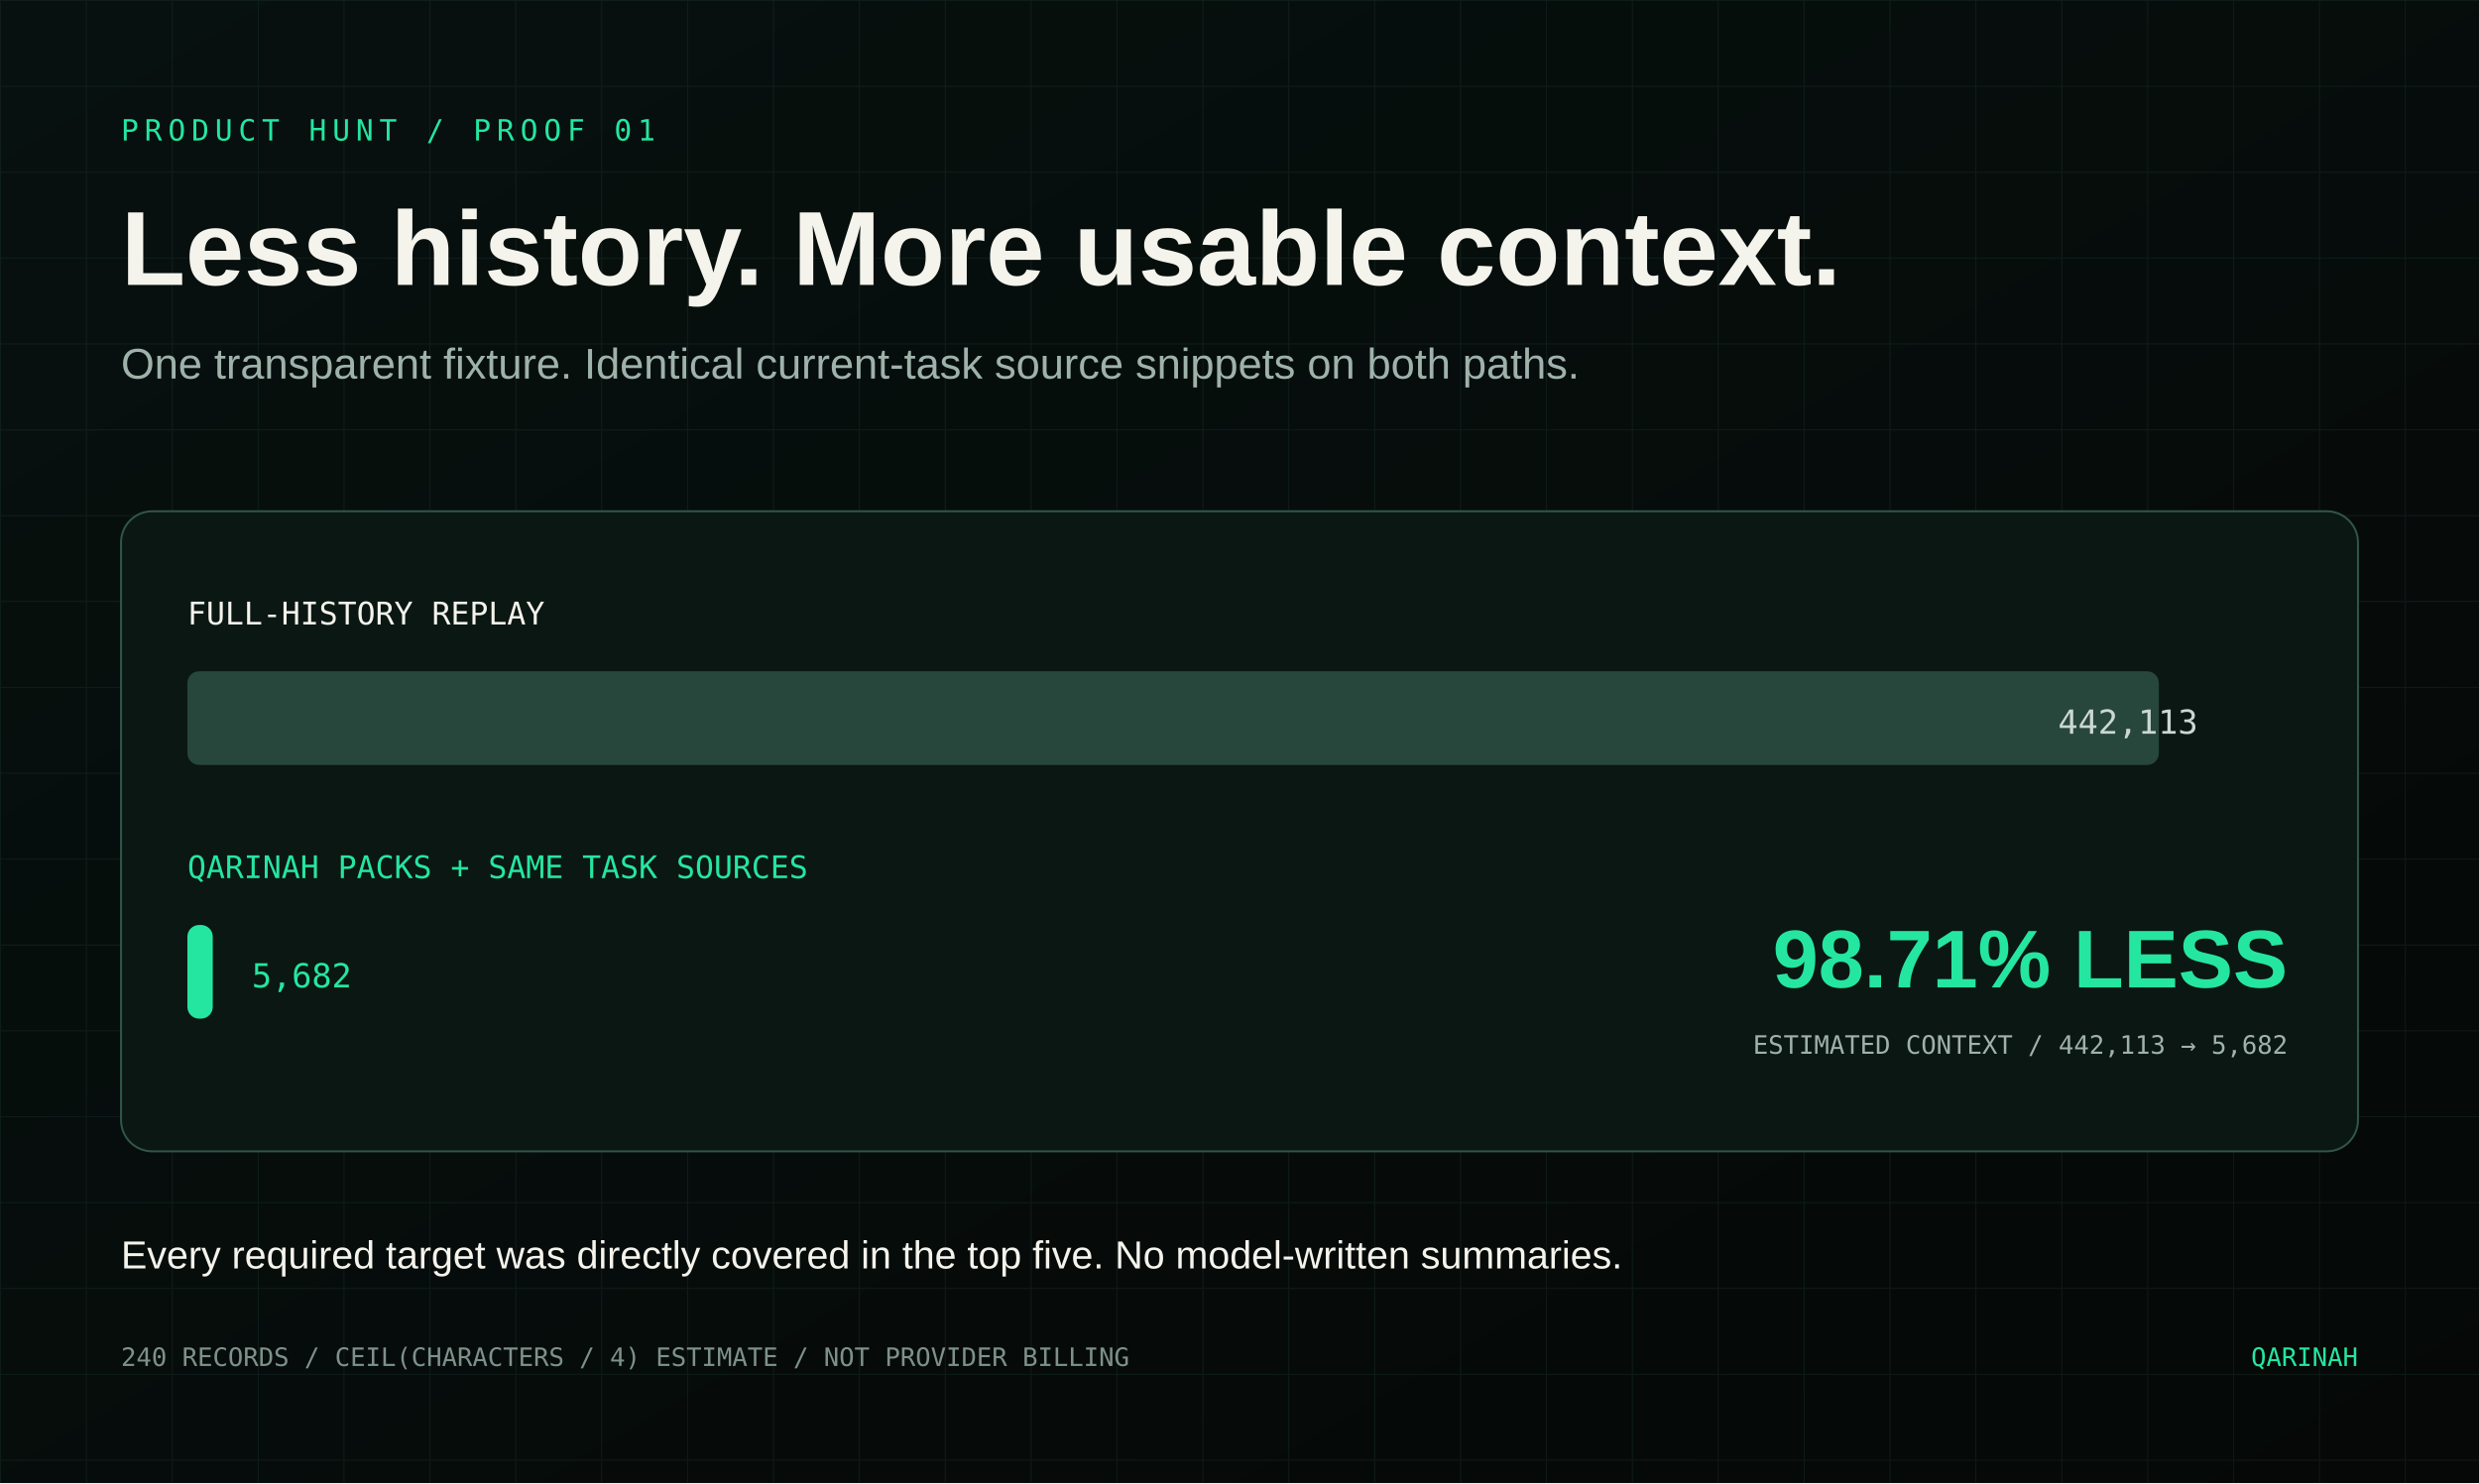
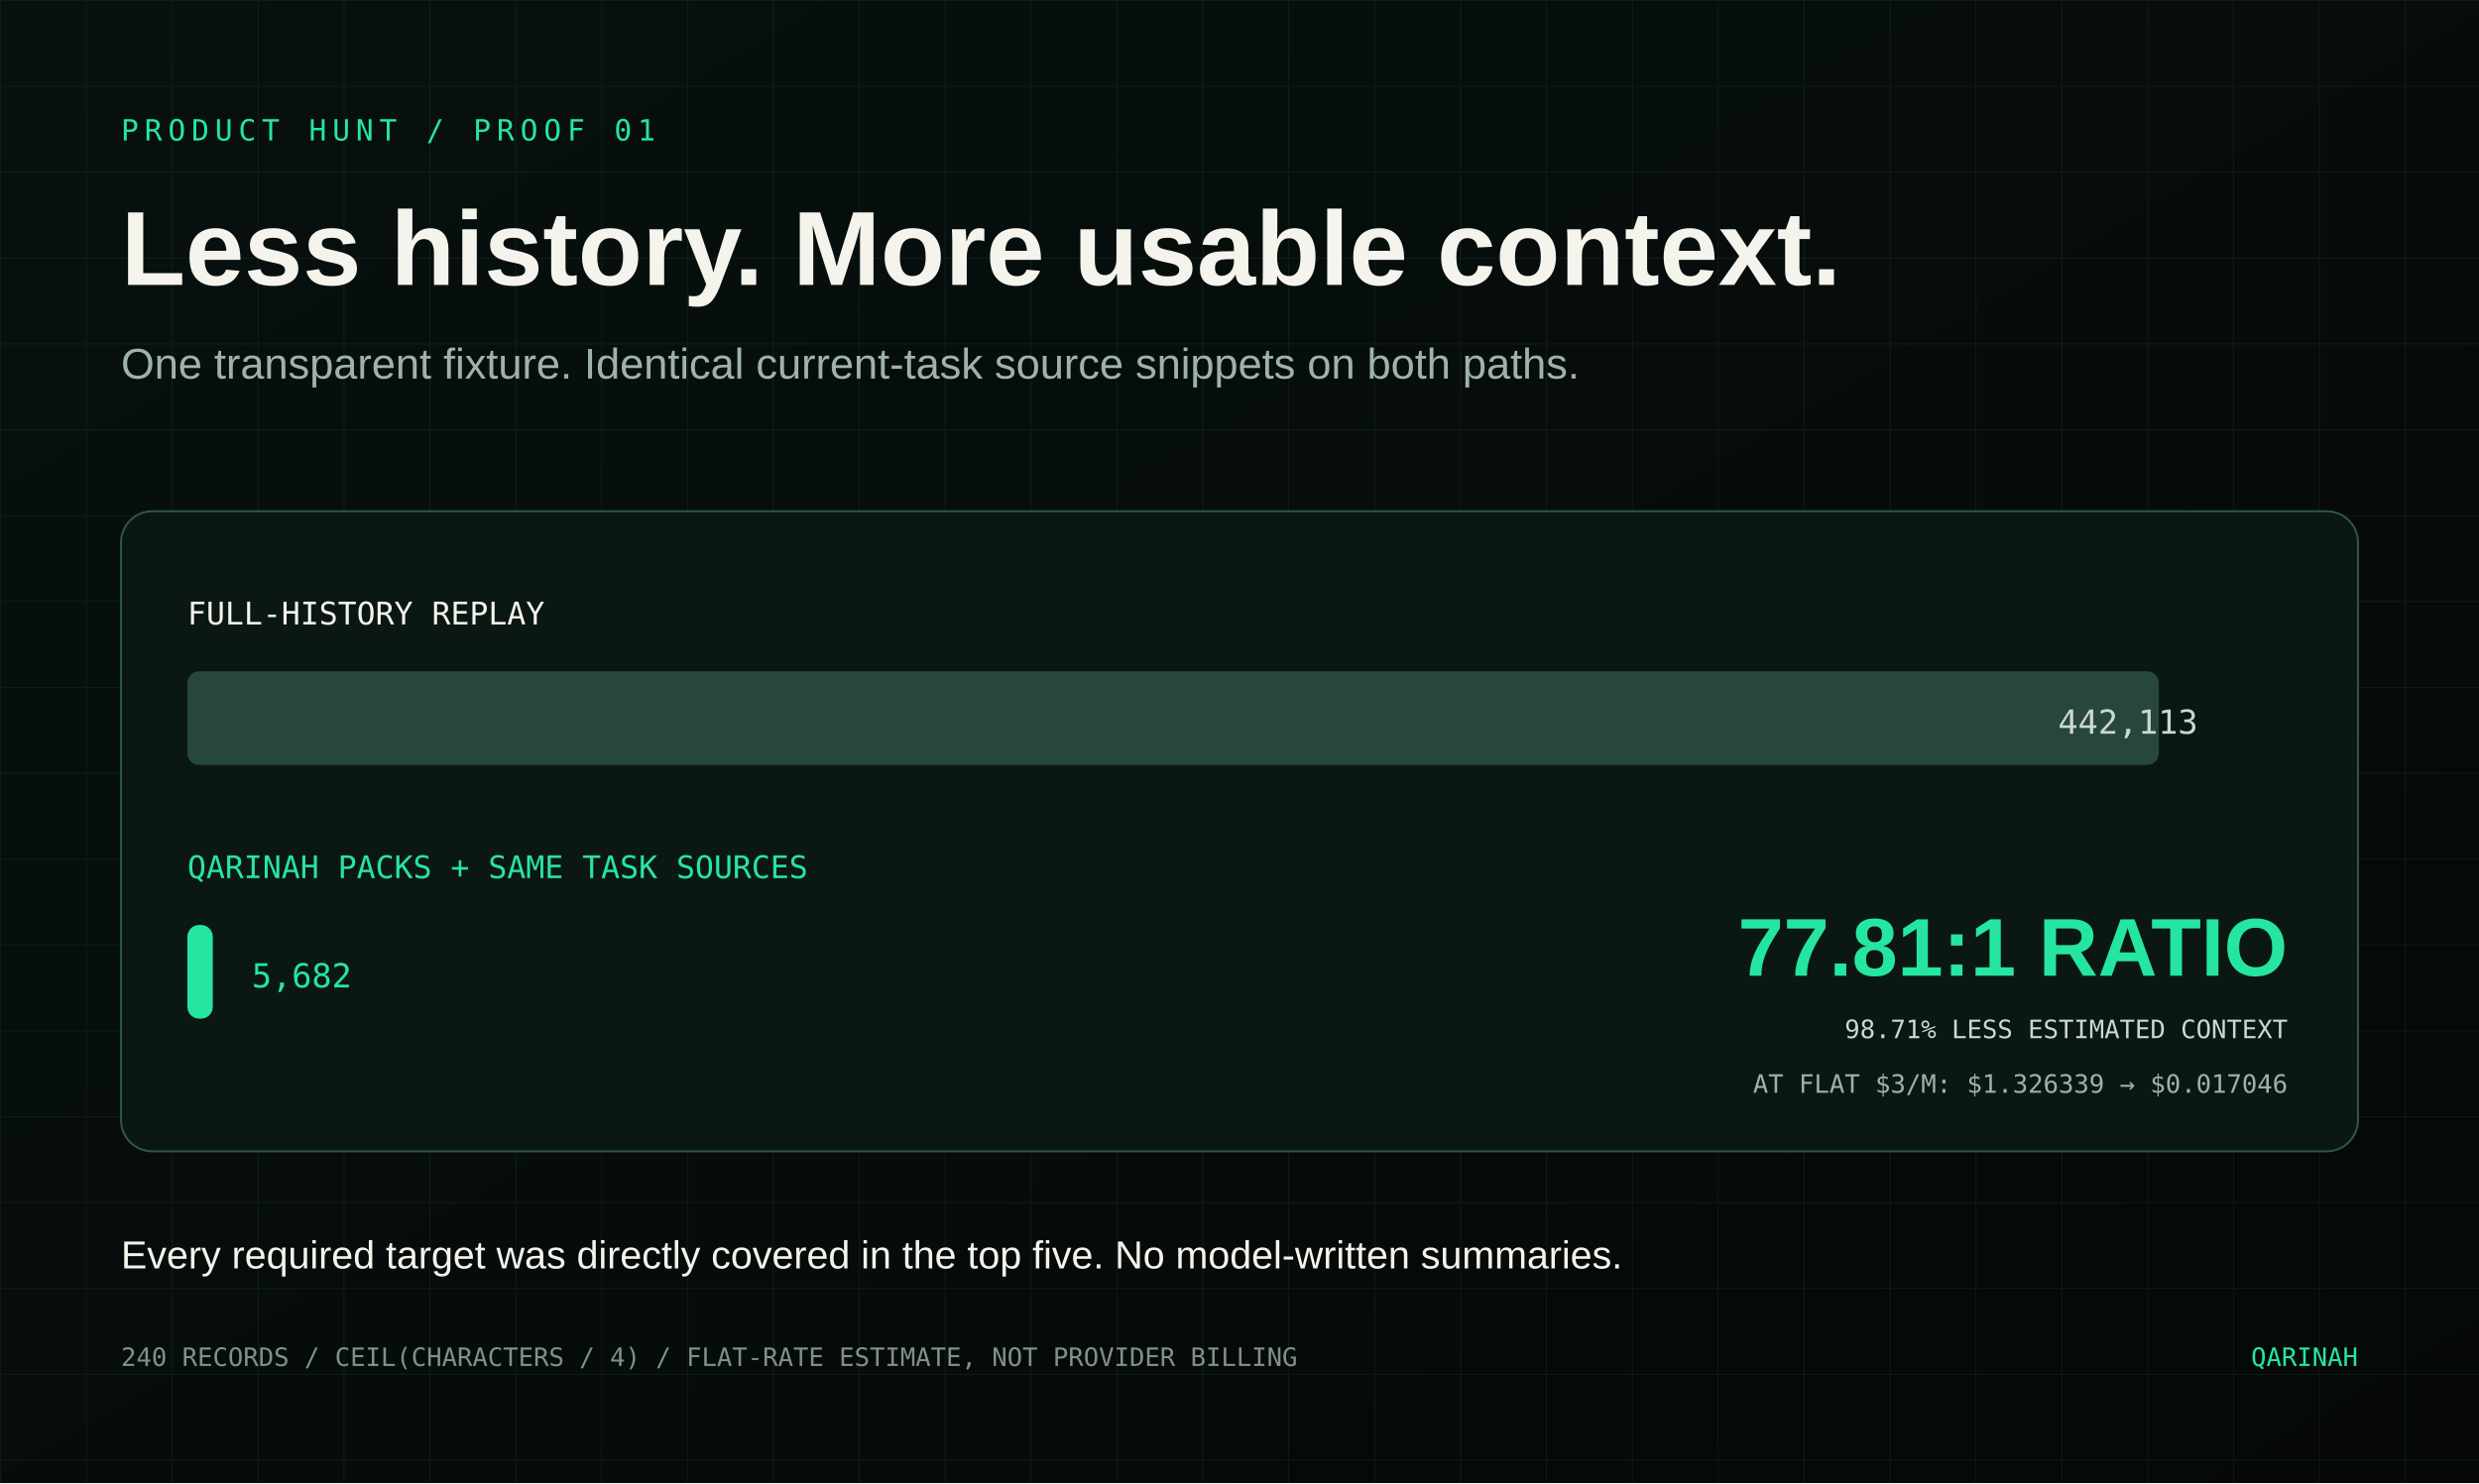
<svg xmlns="http://www.w3.org/2000/svg" width="1270" height="760" viewBox="0 0 1270 760" role="img" aria-labelledby="title desc">
  <defs>
    <linearGradient id="bg" x1="0" y1="0" x2="1" y2="1">
      <stop stop-color="#07110f" />
      <stop offset="1" stop-color="#050807" />
    </linearGradient>
    <pattern id="grid" width="44" height="44" patternUnits="userSpaceOnUse">
      <path d="M44 0H0V44" fill="none" stroke="#244239" opacity=".28" />
    </pattern>
  </defs>
  <rect width="1270" height="760" fill="url(#bg)" />
  <rect width="1270" height="760" fill="url(#grid)" />
  <text x="62" y="72" fill="#25e6a1" font-family="monospace" font-size="15" letter-spacing="3">PRODUCT HUNT / PROOF 01</text>
  <text x="62" y="146" fill="#f4f3ec" font-family="Arial, sans-serif" font-size="54" font-weight="750">Less history. More usable context.</text>
  <text x="62" y="194" fill="#9fb2aa" font-family="Arial, sans-serif" font-size="22">One transparent fixture. Identical current-task source snippets on both paths.</text>
  <g transform="translate(62 262)">
    <rect width="1146" height="328" rx="16" fill="#0b1713" stroke="#31564a" />
    <text x="34" y="58" fill="#f4f3ec" font-family="monospace" font-size="16">FULL-HISTORY REPLAY</text>
    <rect x="34" y="82" width="1010" height="48" rx="6" fill="#27463c" />
    <text x="1064" y="114" text-anchor="end" fill="#cbd8d2" font-family="monospace" font-size="17">442,113</text>
    <text x="34" y="188" fill="#25e6a1" font-family="monospace" font-size="16">QARINAH PACKS + SAME TASK SOURCES</text>
    <rect x="34" y="212" width="13" height="48" rx="6" fill="#25e6a1" />
    <text x="67" y="244" fill="#25e6a1" font-family="monospace" font-size="17">5,682</text>
-     <text x="1110" y="244" text-anchor="end" fill="#25e6a1" font-family="Arial, sans-serif" font-size="42" font-weight="750">98.71% LESS</text>
-     <text x="1110" y="278" text-anchor="end" fill="#9fb2aa" font-family="monospace" font-size="13">ESTIMATED CONTEXT / 442,113 → 5,682</text>
+     <text x="1110" y="238" text-anchor="end" fill="#25e6a1" font-family="Arial, sans-serif" font-size="42" font-weight="750">77.81:1 RATIO</text>
+     <text x="1110" y="270" text-anchor="end" fill="#cbd8d2" font-family="monospace" font-size="13">98.71% LESS ESTIMATED CONTEXT</text>
+     <text x="1110" y="298" text-anchor="end" fill="#9fb2aa" font-family="monospace" font-size="13">AT FLAT $3/M: $1.326339 → $0.017046</text>
  </g>
  <text x="62" y="650" fill="#f4f3ec" font-family="Arial, sans-serif" font-size="20">Every required target was directly covered in the top five. No model-written summaries.</text>
-   <text x="62" y="700" fill="#7e9189" font-family="monospace" font-size="13">240 RECORDS / CEIL(CHARACTERS / 4) ESTIMATE / NOT PROVIDER BILLING</text>
+   <text x="62" y="700" fill="#7e9189" font-family="monospace" font-size="13">240 RECORDS / CEIL(CHARACTERS / 4) / FLAT-RATE ESTIMATE, NOT PROVIDER BILLING</text>
  <text x="1208" y="700" text-anchor="end" fill="#25e6a1" font-family="monospace" font-size="13">QARINAH</text>
</svg>
